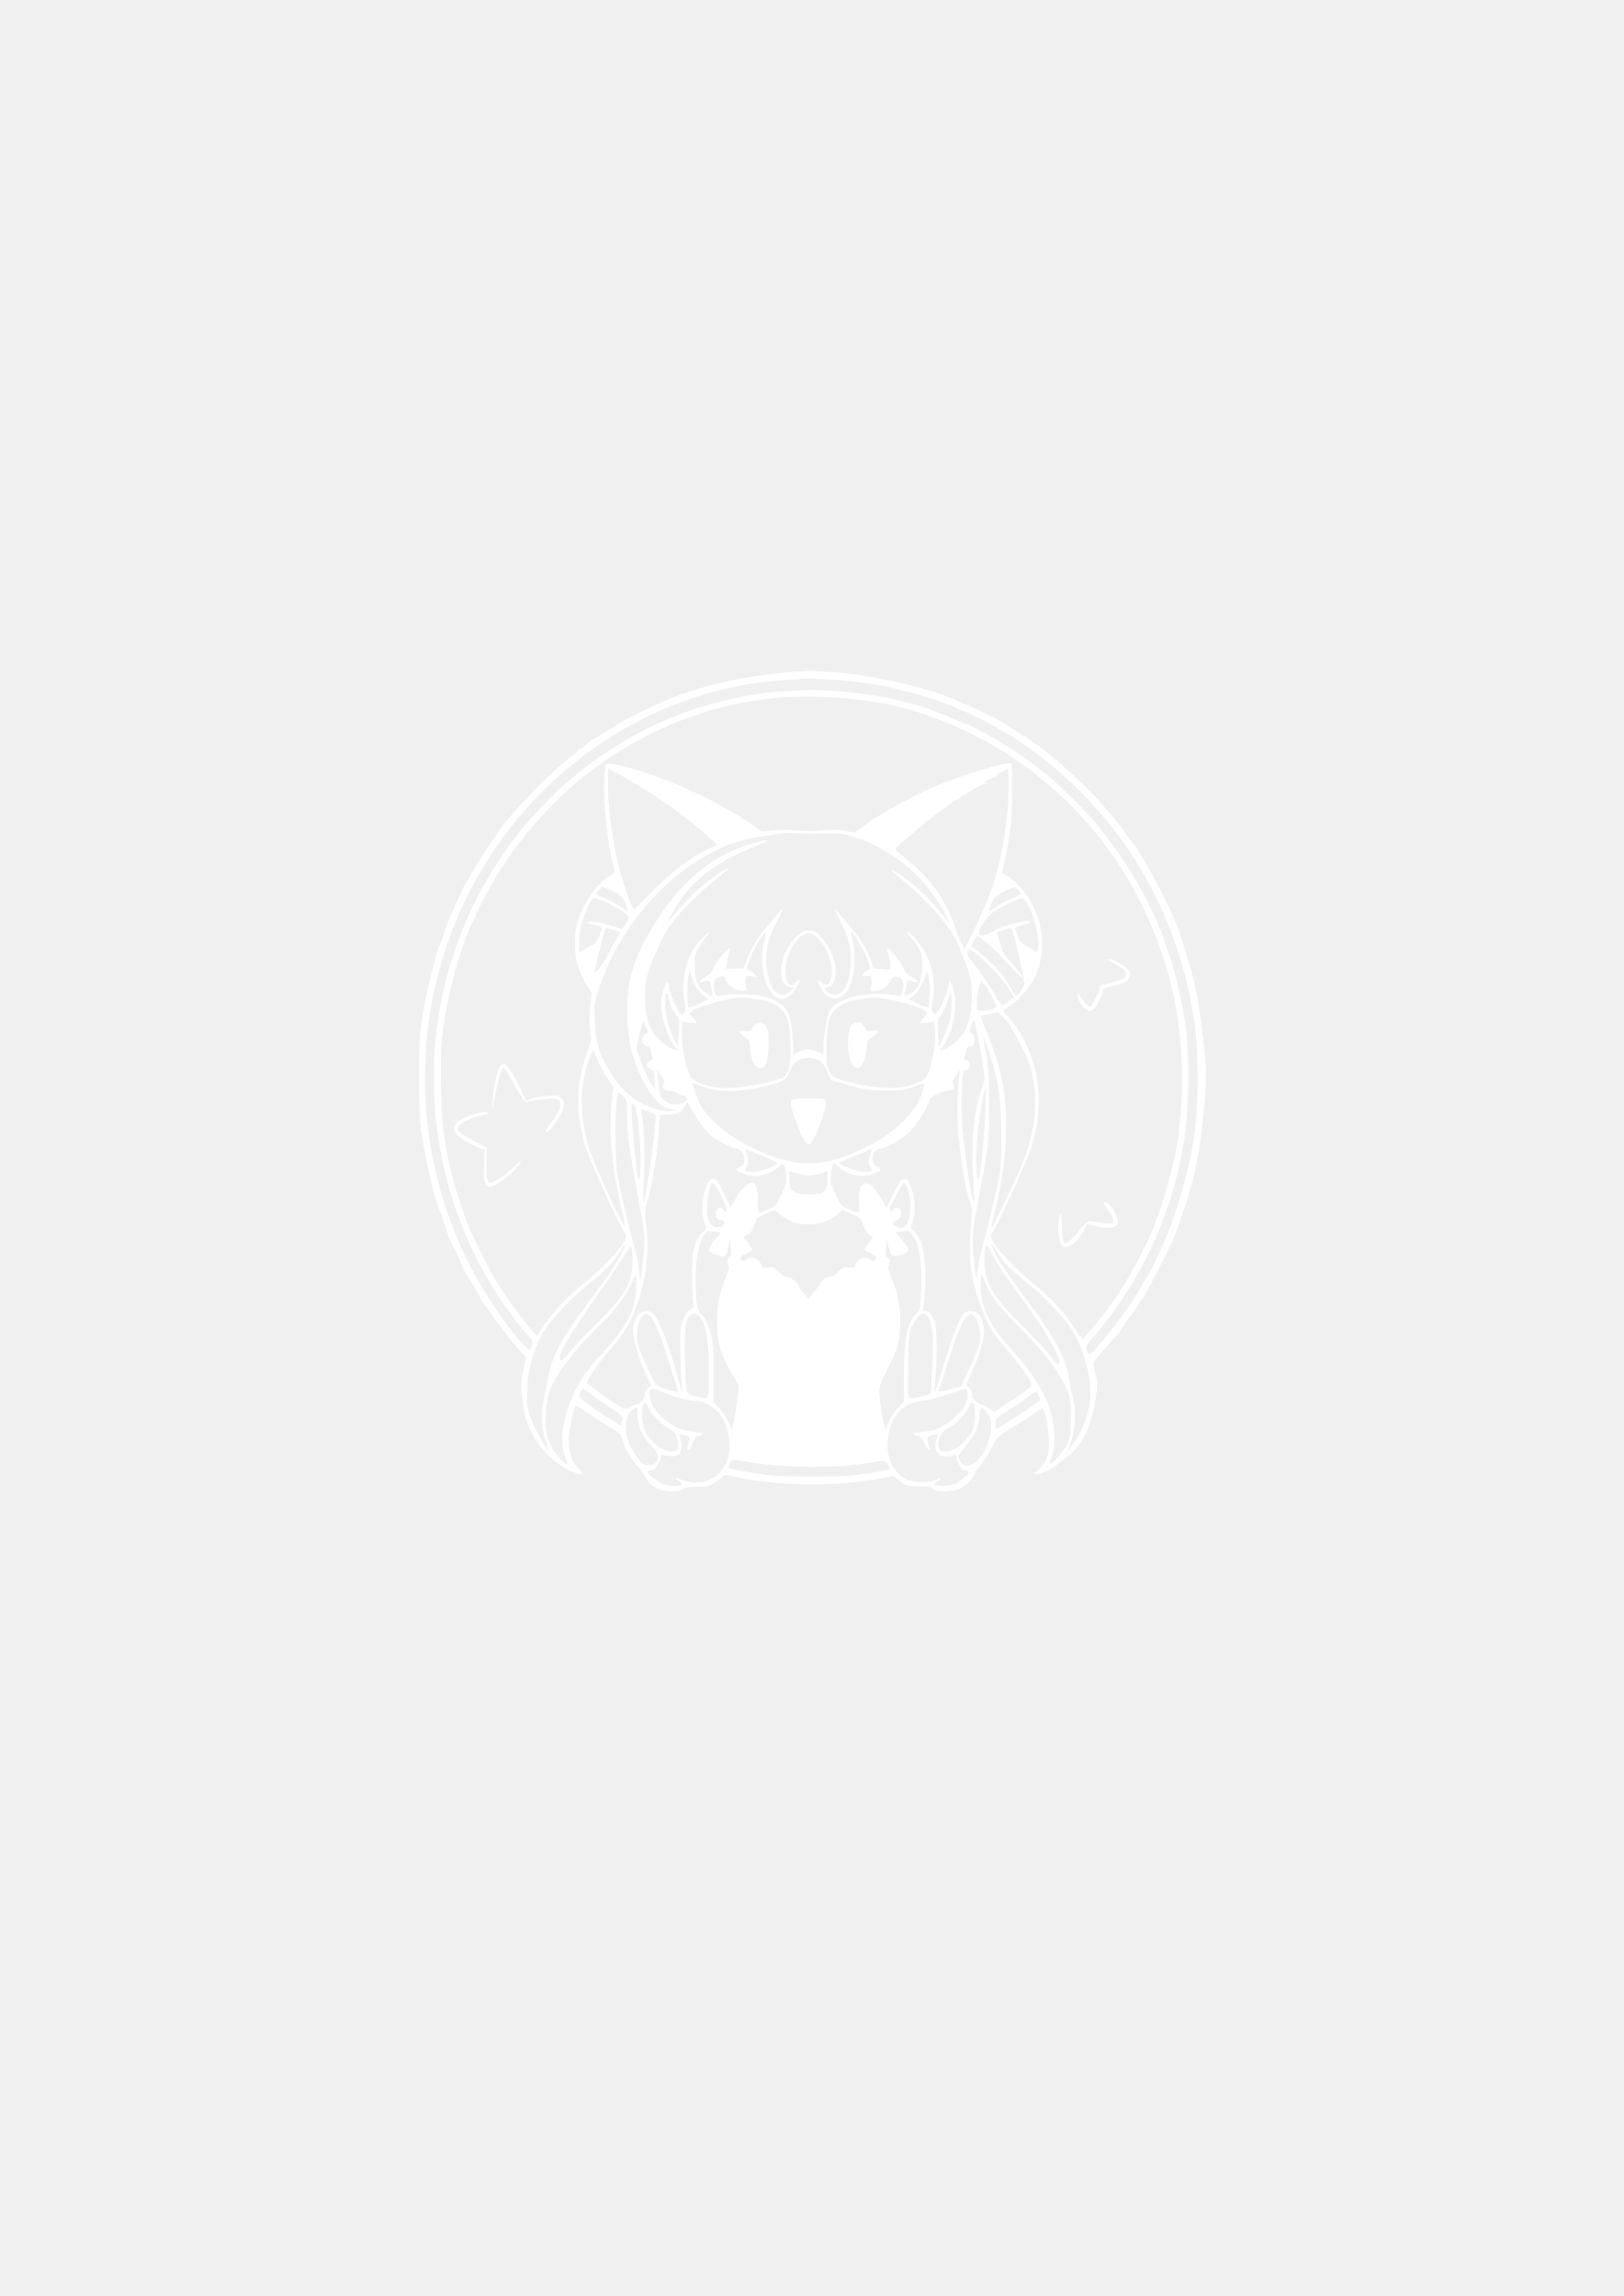
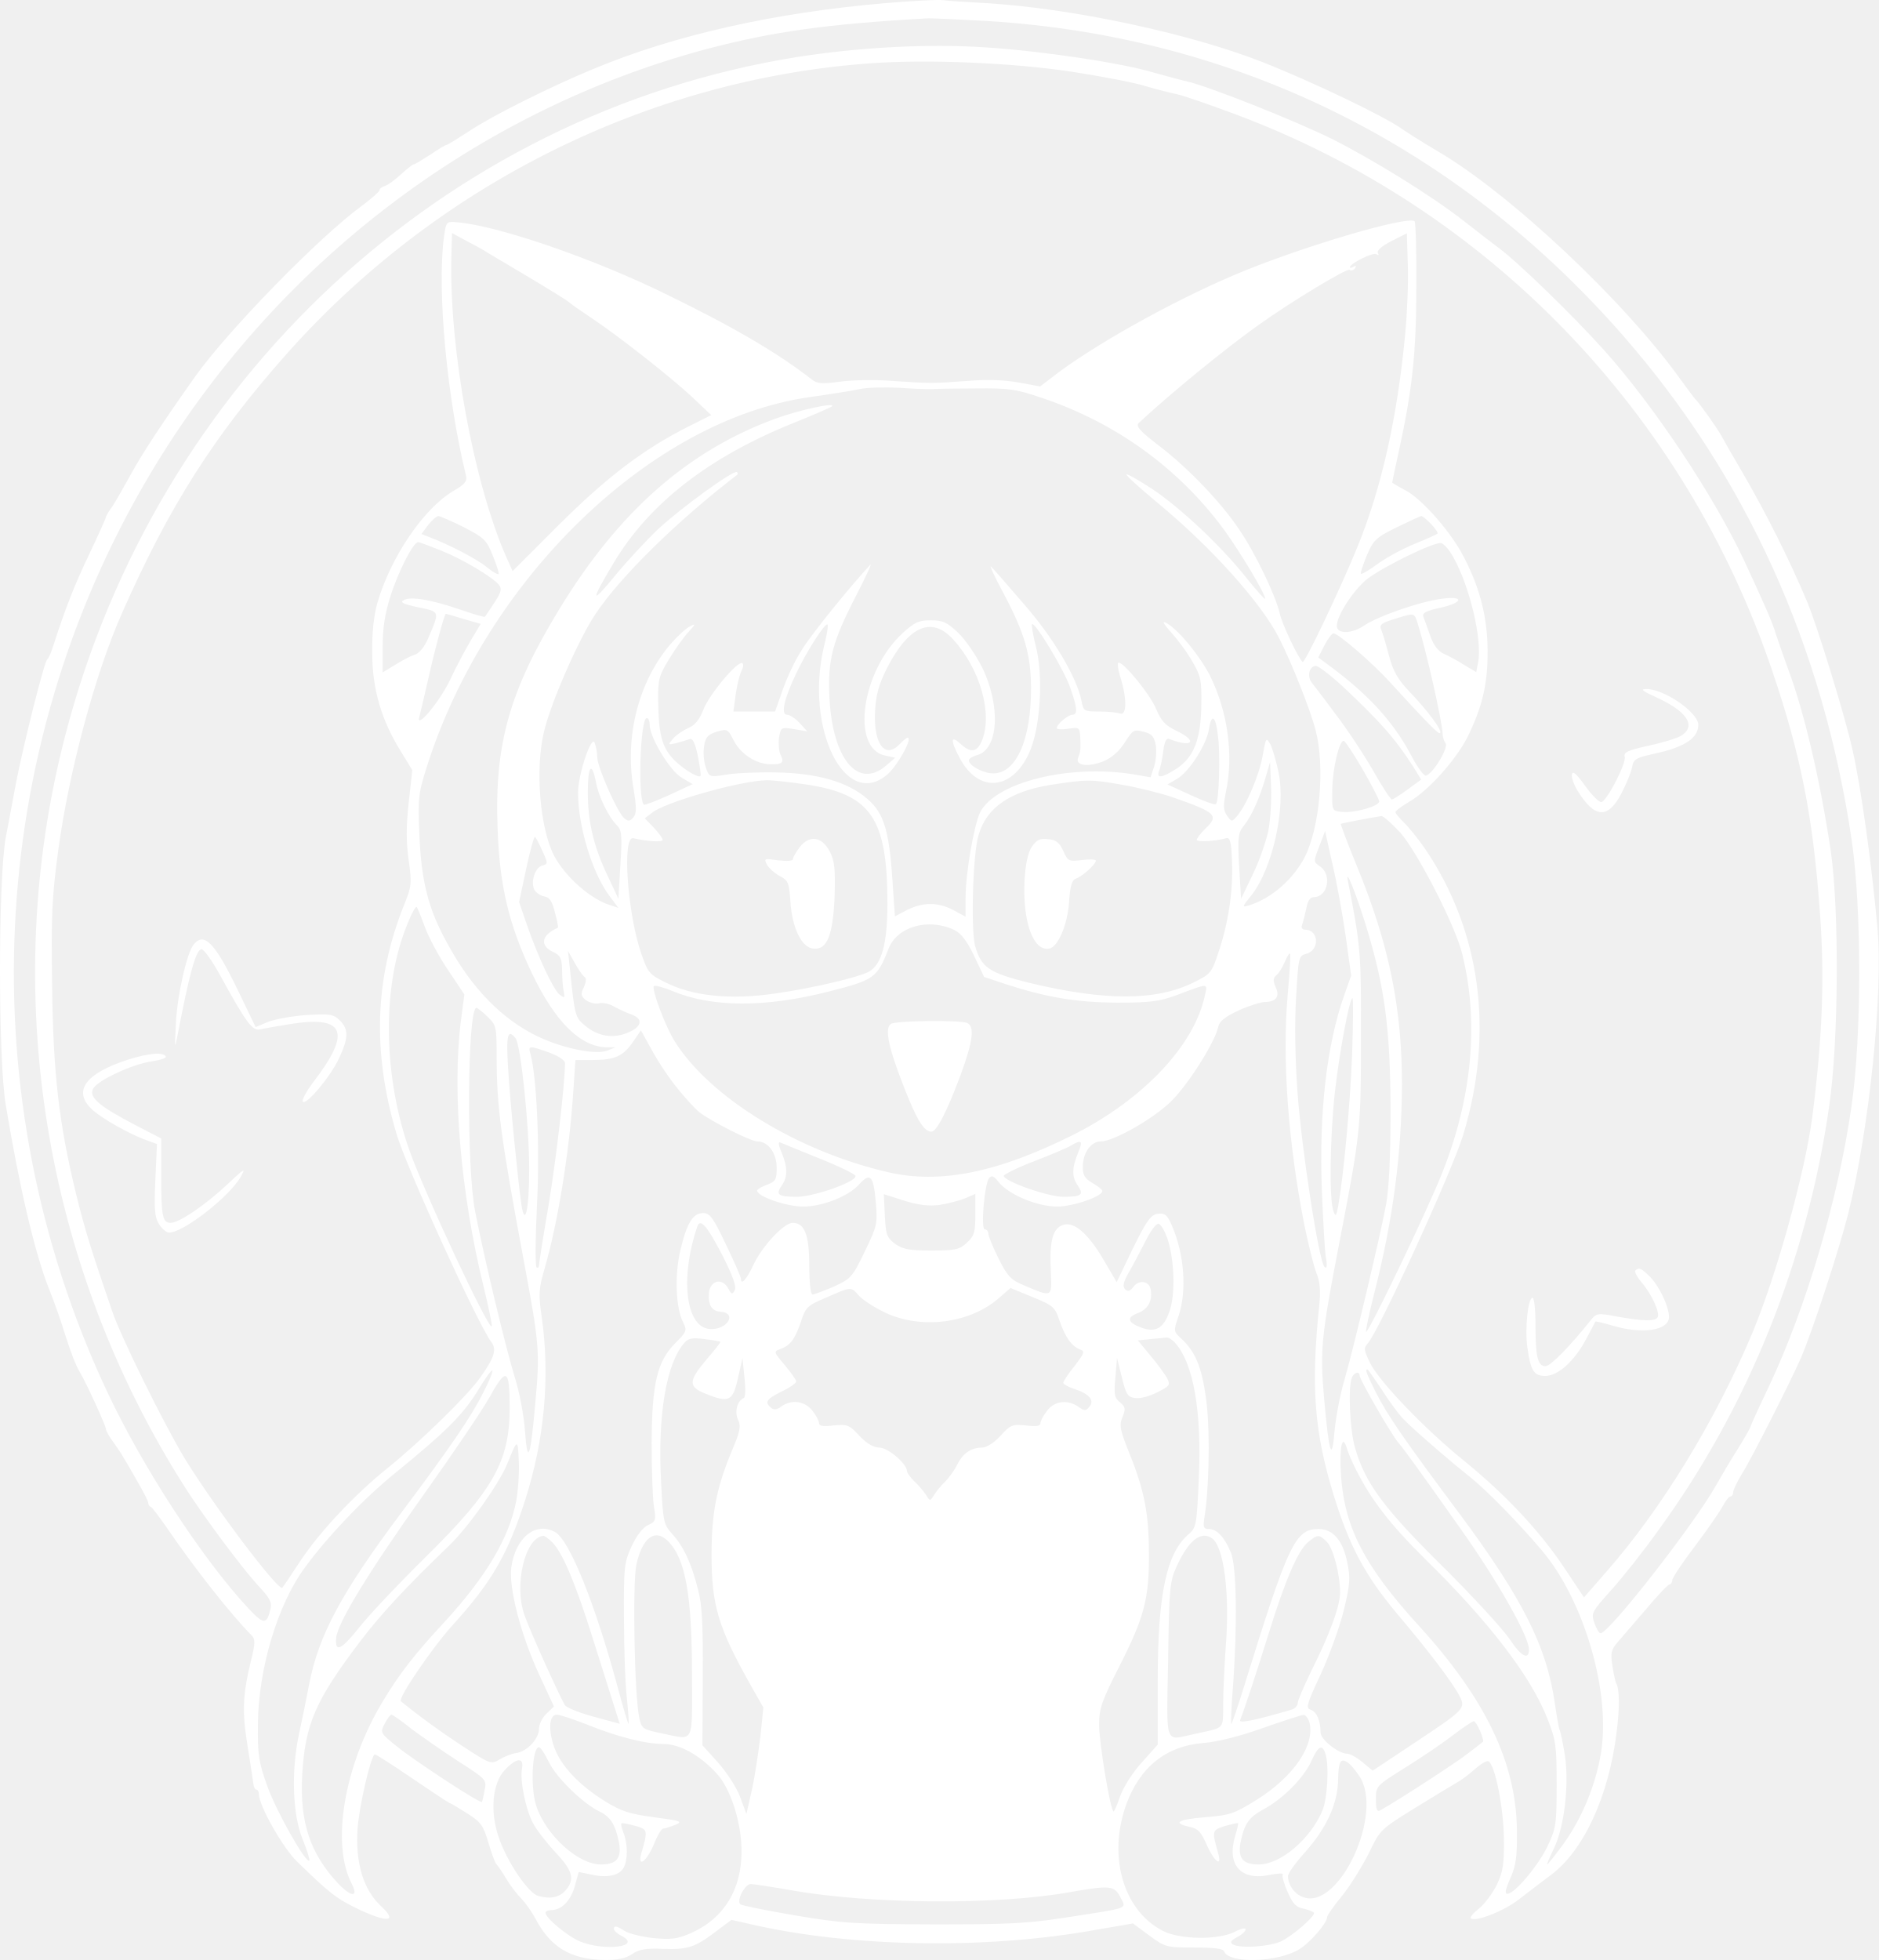
- <svg xmlns="http://www.w3.org/2000/svg" id="svg8" version="1.1" viewBox="0 0 210 297" height="297mm" width="210mm">
+ <svg xmlns="http://www.w3.org/2000/svg" id="svg8" version="1.1" viewBox="0 0 101.761 106.147" height="106.147mm" width="101.761mm">
  <defs id="defs2" />
-   <g id="layer1">
+   <g transform="translate(-54.19696,-86.77768)" id="layer1">
    <g style="fill:#ffffff;stroke:none" transform="matrix(0.01763889,0,0,-0.01763889,47.0532,202.0393)" fill="#000000" stroke="none" id="g865">
      <path style="fill:#ffffff;stroke:none" d="m 3125,6525 c -341,-29 -649,-98 -900,-203 c -135,-56 -310,-144 -376,-188 c -37,-24 -69,-44 -72,-44 c -3,0 -26,-13 -50,-30 c -25,-16 -48,-30 -51,-30 c -4,0 -21,-14 -39,-30 c -18,-17 -40,-33 -49,-36 c -10,-3 -18,-9 -18,-14 c 0,-4 -24,-25 -52,-46 c -131,-95 -413,-384 -514,-526 c -104,-147 -163,-237 -199,-303 c -21,-38 -46,-82 -56,-97 c -11,-14 -19,-29 -19,-32 c 0,-3 -23,-54 -51,-113 c -45,-94 -73,-165 -111,-283 c -6,-19 -14,-37 -18,-40 c -9,-6 -74,-266 -96,-380 c -8,-41 -21,-115 -31,-165 c -24,-128 -24,-686 0,-825 c 43,-257 88,-448 131,-559 c 19,-47 41,-111 50,-141 c 19,-60 33,-96 47,-120 c 19,-31 79,-163 79,-172 c 0,-6 10,-24 23,-41 c 12,-17 27,-39 32,-49 c 6,-9 25,-42 42,-72 c 18,-31 33,-60 33,-65 c 0,-5 3,-11 8,-13 c 4,-1 27,-32 52,-68 c 88,-128 193,-261 258,-327 c 11,-11 11,-24 -2,-76 c -26,-107 -28,-157 -11,-262 c 9,-55 17,-108 18,-117 c 1,-10 5,-18 9,-18 c 4,0 8,-6 8,-14 c 0,-35 73,-164 117,-207 c 103,-100 120,-113 190,-147 c 90,-42 120,-38 68,10 c -54,51 -79,131 -72,238 c 5,68 38,213 52,228 c 2,2 52,-30 112,-71 c 59,-40 113,-76 118,-78 c 6,-2 31,-17 56,-33 c 41,-26 48,-36 64,-90 c 10,-34 21,-63 25,-66 c 3,-3 17,-22 29,-43 c 13,-22 34,-49 47,-62 c 12,-12 32,-40 43,-61 c 46,-87 106,-124 207,-127 c 45,-1 69,4 90,18 c 22,15 44,18 94,16 c 77,-3 100,5 163,53 l 48,36 l 62,-14 c 300,-69 704,-77 1032,-21 l 139,24 l 50,-37 c 49,-36 53,-37 138,-37 c 60,0 89,-3 92,-12 c 15,-38 165,-34 231,7 c 33,20 85,80 85,98 c 0,5 21,36 48,68 c 26,33 62,92 81,130 c 33,69 35,72 137,135 c 57,35 116,71 130,79 c 15,8 41,27 58,43 c 17,15 35,26 41,24 c 20,-7 47,-141 48,-237 c 1,-80 -3,-103 -22,-143 c -13,-26 -37,-58 -54,-72 c -17,-13 -29,-27 -26,-30 c 13,-13 102,22 147,57 c 26,20 70,54 97,74 c 102,74 180,243 204,439 c 10,78 9,133 -1,151 c -3,5 -8,30 -12,55 c -6,38 -3,49 15,70 c 11,13 51,59 87,101 c 36,43 69,78 74,78 c 4,0 8,6 8,13 c 0,7 32,55 71,106 c 39,52 77,107 85,123 c 8,15 18,28 23,28 c 4,0 8,6 8,13 c 0,6 11,30 25,53 c 27,41 152,288 183,359 c 35,81 116,328 145,442 c 65,262 108,679 90,879 c -18,200 -51,434 -76,544 c -23,105 -108,380 -139,455 c -54,129 -126,272 -196,393 c -30,51 -61,105 -69,120 c -14,25 -68,101 -80,112 c -3,3 -23,30 -45,60 c -171,239 -523,570 -745,700 c -41,24 -90,55 -109,68 c -52,38 -273,144 -427,205 c -225,89 -592,167 -854,182 c -58,3 -116,7 -130,9 c -14,2 -92,-2 -175,-9 z m 312,-55 c 765,-47 1441,-381 1952,-966 c 378,-432 614,-954 702,-1549 c 31,-214 31,-602 -1,-820 c -41,-284 -138,-613 -254,-859 c -31,-65 -56,-120 -56,-122 c 0,-3 -17,-33 -38,-67 c -22,-34 -51,-84 -67,-112 c -65,-117 -329,-455 -355,-455 c -5,0 -13,14 -19,31 c -11,31 -8,35 53,103 c 35,39 100,121 144,183 c 276,379 456,828 524,1302 c 29,200 31,597 5,781 c -32,215 -82,431 -133,565 c -14,39 -30,85 -36,103 c -9,33 -37,96 -98,227 c -94,200 -276,473 -429,644 c -97,108 -265,271 -326,316 c -22,16 -69,53 -105,81 c -97,76 -273,185 -401,250 c -114,57 -389,166 -451,179 c -18,4 -62,16 -98,26 c -98,30 -346,67 -518,78 c -178,12 -393,0 -582,-30 c -1081,-174 -1963,-993 -2245,-2084 c -203,-782 -67,-1626 370,-2310 c 57,-89 172,-243 222,-298 c 38,-40 44,-53 38,-75 c -11,-46 -21,-45 -66,3 c -143,153 -329,439 -438,673 c -420,900 -371,1957 132,2806 c 382,646 1001,1120 1712,1310 c 201,53 369,77 675,94 c 14,1 98,-3 187,-8 z m 261,-156 c 90,-14 191,-33 225,-44 c 34,-10 78,-21 97,-25 c 19,-4 97,-31 175,-60 c 779,-290 1384,-916 1653,-1713 c 87,-257 125,-447 146,-747 c 14,-196 7,-378 -24,-620 c -23,-173 -110,-486 -184,-663 c -114,-271 -280,-542 -449,-734 l -68,-78 l -62,93 c -75,112 -180,224 -307,327 c -122,99 -259,242 -288,300 c -19,39 -20,46 -7,60 c 34,37 260,531 293,640 c 96,316 54,627 -118,880 c -21,30 -50,66 -64,79 c -14,14 -26,28 -26,32 c 0,4 20,19 44,33 c 58,34 140,126 176,195 c 47,95 64,166 63,271 c -1,105 -26,199 -81,299 c -41,73 -125,167 -173,191 c -21,11 -39,22 -39,23 c 0,2 9,44 20,94 c 42,193 54,303 54,505 c 1,108 -2,199 -5,203 c -20,19 -361,-82 -559,-167 c -194,-83 -436,-219 -553,-311 l -38,-29 l -65,12 c -44,8 -97,10 -158,5 c -107,-8 -114,-8 -231,0 c -49,4 -121,3 -158,-2 c -59,-8 -72,-7 -90,7 c -104,81 -239,160 -442,259 c -225,111 -519,212 -645,223 c -35,3 -35,3 -42,-47 c -21,-162 9,-490 68,-731 c 4,-17 -4,-27 -39,-47 c -90,-53 -192,-202 -233,-343 c -11,-38 -17,-92 -16,-154 c 0,-111 28,-206 87,-301 l 36,-59 l -11,-100 c -8,-72 -8,-122 0,-177 c 10,-71 9,-80 -15,-139 c -89,-223 -97,-449 -23,-699 c 30,-103 249,-583 291,-640 c 18,-23 11,-47 -32,-108 c -37,-54 -184,-198 -286,-280 c -102,-82 -211,-198 -271,-290 c -26,-40 -49,-74 -52,-77 c -11,-14 -212,253 -300,397 c -63,104 -197,375 -223,453 c -63,184 -82,244 -109,353 c -54,220 -72,376 -75,647 c -3,211 -1,268 19,415 c 33,242 114,545 197,730 c 144,326 280,539 499,787 c 462,523 1112,848 1795,898 c 178,13 439,2 623,-26 z m -1798,-554 c 8,-5 66,-39 128,-76 c 62,-37 119,-72 125,-78 c 7,-6 37,-27 67,-47 c 79,-52 246,-183 312,-245 l 57,-54 l -68,-34 c -141,-71 -252,-156 -399,-302 l -143,-143 l -21,47 c -99,228 -174,635 -167,918 l 2,73 l 46,-25 c 25,-13 53,-28 61,-34 z m 2820,-250 c -24,-257 -73,-474 -146,-653 c -53,-130 -163,-361 -169,-355 c -15,14 -64,119 -70,148 c -11,52 -76,188 -125,259 c -57,85 -156,188 -246,257 c -60,46 -72,60 -62,70 c 92,86 261,225 368,301 c 99,71 270,174 279,169 c 5,-4 13,-1 17,5 c 4,8 3,9 -4,5 c -7,-4 -12,-5 -12,-2 c 0,11 71,47 81,40 c 8,-4 9,-3 5,4 c -4,7 12,21 41,36 l 48,24 l 3,-97 c 2,-53 -2,-148 -8,-211 z m -1450,-170 c 14,1 75,2 135,2 c 98,1 120,-2 202,-30 c 227,-77 418,-216 556,-403 c 52,-72 127,-197 127,-213 c 0,-4 -27,26 -59,66 c -80,100 -201,213 -289,272 c -40,26 -75,46 -78,44 c -2,-3 40,-41 94,-86 c 165,-136 319,-307 375,-417 c 38,-75 96,-220 112,-283 c 29,-112 13,-298 -34,-390 c -35,-67 -102,-126 -170,-147 c -23,-7 -23,-6 7,31 c 65,83 106,268 83,377 c -7,34 -18,72 -25,86 c -13,23 -14,21 -24,-36 c -11,-60 -50,-152 -80,-186 c -14,-16 -16,-16 -29,3 c -12,17 -12,30 -4,71 c 25,114 6,250 -49,360 c -32,62 -98,142 -134,161 c -14,7 -8,-3 15,-29 c 20,-22 50,-62 65,-89 c 26,-44 29,-58 28,-130 c -1,-107 -22,-163 -74,-198 c -46,-30 -65,-33 -56,-9 c 4,9 10,37 13,61 c 4,32 10,42 20,37 c 71,-27 87,-6 20,26 c -34,16 -47,31 -62,67 c -18,44 -98,142 -115,142 c -5,0 -2,-21 6,-47 c 20,-65 19,-117 -2,-109 c -9,3 -37,6 -64,6 c -46,0 -48,1 -54,32 c -14,72 -86,194 -177,298 c -50,58 -95,110 -101,115 c -6,6 12,-33 40,-85 c 64,-121 82,-185 83,-285 c 1,-160 -45,-265 -116,-265 c -31,0 -75,24 -75,40 c 0,5 11,12 25,16 c 66,17 74,150 16,269 c -19,38 -52,86 -74,107 c -34,32 -47,38 -84,38 c -37,0 -50,-6 -88,-41 c -124,-115 -158,-351 -53,-374 l 32,-7 l -28,-24 c -86,-74 -164,19 -174,207 c -6,119 9,174 84,319 c 30,58 48,98 41,90 c -59,-63 -179,-211 -208,-258 c -21,-31 -47,-87 -60,-124 l -24,-68 h -64 h -64 l 7,52 c 4,28 12,60 17,71 c 6,10 8,22 4,25 c -12,12 -102,-95 -120,-142 c -12,-31 -26,-48 -45,-56 c -16,-7 -37,-21 -47,-32 c -18,-21 -18,-21 9,-15 c 14,4 32,9 40,12 c 10,4 17,-10 26,-52 c 6,-31 10,-58 8,-61 c -8,-8 -65,29 -89,58 c -31,36 -40,78 -41,175 c -1,62 3,76 33,125 c 18,30 45,68 60,84 c 23,25 23,27 4,17 c -12,-6 -38,-30 -58,-53 c -99,-115 -142,-283 -115,-443 c 10,-60 10,-78 0,-90 c -10,-12 -16,-13 -28,-3 c -21,18 -82,155 -83,187 c 0,14 -4,35 -8,45 c -10,25 -51,-98 -51,-153 c 0,-104 44,-248 97,-318 l 27,-36 l -24,8 c -61,18 -140,88 -174,153 c -43,84 -58,264 -31,378 c 20,88 107,287 159,364 c 75,113 251,286 435,427 c 2,2 2,5 -1,8 c -8,9 -171,-109 -242,-175 c -38,-36 -98,-101 -134,-145 c -73,-89 -74,-78 -4,39 c 109,184 293,327 554,432 c 62,25 115,48 118,51 c 12,13 -101,-11 -174,-38 c -268,-98 -481,-285 -663,-584 c -154,-252 -200,-416 -190,-675 c 6,-176 35,-296 106,-445 c 71,-148 148,-224 228,-226 h 28 l -25,-10 c -35,-14 -134,6 -211,42 c -112,53 -207,150 -282,290 c -57,103 -78,188 -84,326 c -5,113 -4,129 21,208 c 181,579 689,1071 1176,1140 c 63,9 133,20 155,25 c 22,5 76,6 120,4 c 44,-3 91,-5 105,-4 z m -1441,-424 c 62,-32 70,-39 89,-87 c 12,-29 20,-54 18,-57 c -3,-2 -19,7 -36,21 c -27,23 -114,69 -178,93 l -23,9 l 21,28 c 12,15 26,27 31,27 c 5,0 40,-15 78,-34 z m 2971,9 c 13,-14 22,-27 19,-29 c -2,-2 -32,-16 -67,-30 c -35,-14 -86,-41 -114,-61 c -27,-20 -52,-35 -54,-32 c -2,2 6,27 18,56 c 20,47 28,55 91,86 c 39,19 73,35 77,35 c 3,0 17,-11 30,-25 z m -3040,-81 c 67,-27 157,-81 177,-105 c 10,-12 7,-23 -14,-55 c -14,-21 -27,-41 -29,-43 c -2,-2 -36,8 -76,22 c -91,31 -152,41 -173,29 c -13,-7 -2,-12 44,-22 c 68,-14 67,-11 30,-97 c -11,-25 -26,-44 -41,-49 c -13,-4 -40,-18 -60,-31 l -38,-23 v 79 c 0,57 7,102 24,155 c 24,76 70,166 85,166 c 4,0 36,-12 71,-26 z m 3107,-19 c 51,-89 90,-256 77,-323 l -6,-31 l -37,22 c -20,13 -48,28 -62,34 c -18,8 -32,26 -42,55 c -8,24 -18,50 -21,58 c -5,12 6,19 54,29 c 70,16 71,37 1,27 c -67,-9 -194,-53 -237,-82 c -38,-26 -84,-27 -84,-1 c 0,33 54,114 96,146 c 55,40 203,112 224,108 c 8,-1 25,-20 37,-42 z m -3038,-191 l 52,-15 l -31,-52 c -17,-29 -46,-83 -64,-122 c -33,-68 -106,-154 -93,-110 c 3,11 15,63 27,115 c 22,98 50,200 54,200 c 1,0 26,-7 55,-16 z m 2930,-16 c 26,-83 75,-300 76,-338 c 0,-8 4,-21 9,-28 c 9,-14 -38,-92 -60,-99 c -6,-2 -26,25 -44,59 c -53,101 -125,182 -240,269 l -47,35 l 19,37 c 10,20 23,37 28,37 c 14,0 120,-91 174,-151 c 120,-131 149,-160 153,-155 c 8,7 -39,70 -95,128 c -35,37 -49,61 -62,110 c -9,35 -20,71 -24,80 c -6,14 1,20 41,32 c 64,20 60,20 72,-16 z m -1824,-69 c -59,-251 65,-502 194,-393 c 29,24 75,104 65,113 c -2,3 -14,-6 -25,-18 c -46,-49 -82,-2 -77,100 c 3,51 11,81 37,133 c 67,130 138,160 204,86 c 82,-90 121,-228 87,-310 c -15,-36 -35,-38 -67,-8 c -28,26 -30,10 -3,-41 c 59,-117 171,-104 221,26 c 30,80 37,226 15,312 c -9,35 -14,66 -12,69 c 9,8 98,-139 117,-194 c 22,-62 24,-84 7,-84 c -13,0 -48,-29 -48,-41 c 0,-4 16,-5 35,-2 c 33,5 35,4 37,-23 c 2,-40 1,-47 -6,-65 c -11,-25 29,-31 77,-12 c 26,11 48,30 66,58 c 24,38 28,41 57,33 c 26,-6 33,-15 38,-41 c 3,-18 1,-48 -5,-66 l -11,-33 l -52,9 c -198,32 -423,-24 -471,-116 c -19,-38 -45,-188 -45,-262 v -59 l -37,20 c -47,25 -93,25 -142,1 l -38,-20 l -7,102 c -10,159 -26,215 -78,259 c -60,52 -153,79 -282,81 c -56,1 -124,-2 -152,-7 c -51,-8 -51,-8 -62,23 c -6,17 -8,46 -5,64 c 4,28 11,36 39,45 c 32,9 34,9 52,-27 c 22,-42 68,-72 112,-73 c 37,-1 44,5 32,29 c -5,10 -7,33 -5,52 c 6,33 6,33 46,27 l 41,-7 l -24,26 c -13,14 -30,25 -38,25 c -20,0 -10,48 28,127 c 31,66 89,157 96,150 c 3,-2 -2,-33 -11,-68 z m 1592,-121 c 116,-109 162,-161 216,-245 l 26,-42 l -41,-30 c -23,-17 -45,-31 -49,-31 c -4,0 -31,41 -59,91 c -29,50 -80,127 -114,171 c -33,45 -67,89 -74,98 c -14,20 -6,50 14,50 c 7,0 44,-28 81,-62 z m -2127,-119 c 0,-38 62,-141 98,-162 l 34,-20 l -73,-34 c -40,-18 -74,-31 -77,-29 c -19,19 -11,266 9,266 c 5,0 9,-9 9,-21 z m 1745,-34 c 8,-59 3,-200 -6,-209 c -3,-4 -38,9 -77,27 l -72,33 l 29,17 c 37,21 90,104 98,151 c 8,52 21,44 28,-19 z m 444,-102 c 28,-49 51,-93 51,-99 c 0,-15 -78,-37 -116,-32 c -29,3 -29,3 -28,68 c 1,65 21,150 35,150 c 4,0 30,-39 58,-87 z m -289,-188 c -7,-33 -28,-94 -48,-135 l -36,-75 l -6,100 c -5,90 -3,103 15,125 c 24,30 49,87 67,150 l 13,45 l 3,-75 c 2,-41 -2,-102 -8,-135 z m -2065,148 c 8,-44 38,-106 64,-132 c 15,-15 17,-30 11,-122 l -6,-104 l -32,68 c -44,92 -62,167 -62,260 c 0,80 12,96 25,30 z m 645,-7 c 200,-30 250,-103 250,-366 c 0,-124 -18,-187 -57,-209 c -35,-18 -175,-51 -289,-67 c -137,-20 -253,-8 -337,35 c -49,24 -53,30 -74,91 c -42,125 -58,360 -23,351 c 42,-10 90,-13 90,-5 c 0,4 -12,21 -27,37 l -28,29 l 22,17 c 40,33 273,99 353,100 c 19,0 73,-6 120,-13 z m 971,-1 c 46,-8 116,-25 154,-38 c 135,-47 145,-56 100,-98 c -13,-13 -25,-28 -25,-33 c 0,-7 56,-5 90,5 c 12,3 16,-10 18,-70 c 4,-91 -11,-190 -41,-279 c -21,-64 -24,-68 -77,-94 c -115,-57 -272,-57 -505,-1 c -124,31 -147,47 -166,114 c -13,51 -7,283 11,340 c 24,84 97,134 223,154 c 111,17 122,17 218,0 z m 854,-147 c 54,-62 169,-286 190,-372 c 52,-209 31,-442 -62,-674 c -42,-107 -220,-479 -233,-487 c -3,-2 8,53 26,123 c 57,225 83,424 84,637 c 0,233 -39,426 -135,662 c -31,75 -54,137 -53,138 c 3,2 104,21 125,24 c 6,0 32,-23 58,-51 z m -168,-316 l 17,-123 l -22,-62 c -53,-151 -77,-358 -68,-597 c 4,-96 9,-191 13,-210 c 4,-24 2,-32 -5,-25 c -17,16 -71,366 -83,540 c -7,96 -9,211 -4,288 c 7,123 8,127 31,133 c 42,11 39,74 -3,74 c -9,0 -13,6 -10,14 c 3,8 9,31 13,50 c 4,24 12,36 23,36 c 43,0 57,68 20,94 c -21,14 -21,15 -3,62 l 18,47 l 22,-99 c 13,-54 31,-154 41,-222 z m -2466,259 c 17,-38 17,-39 -1,-44 c -23,-6 -37,-54 -23,-76 c 6,-9 19,-17 30,-19 c 15,-2 24,-15 32,-49 c 7,-25 11,-46 9,-47 c -50,-22 -57,-54 -15,-74 c 23,-11 27,-19 28,-55 c 0,-23 2,-53 5,-66 c 4,-21 3,-22 -13,-10 c -20,17 -66,116 -100,214 l -24,70 l 22,103 c 12,56 24,100 27,97 c 3,-2 13,-22 23,-44 z m 2529,-230 c 57,-187 74,-312 75,-561 c 0,-150 -5,-248 -14,-295 c -20,-105 -99,-438 -127,-535 c -14,-46 -27,-118 -31,-159 c -8,-99 -17,-70 -32,99 c -13,148 -9,189 44,465 c 69,356 69,363 69,645 c 1,262 -1,280 -40,480 c -9,46 25,-39 56,-139 z m -2891,-1 c 12,-33 44,-93 72,-134 l 50,-75 l -11,-83 c -27,-218 0,-529 70,-814 c 16,-65 27,-120 25,-122 c -10,-11 -209,415 -254,544 c -73,209 -82,455 -24,639 c 16,50 40,105 47,105 c 2,0 13,-27 25,-60 z m 1627,-11 c 20,-10 39,-34 60,-79 l 31,-65 l 69,-23 c 124,-40 214,-55 339,-56 c 101,0 130,4 180,22 c 104,39 98,39 90,1 c -32,-154 -190,-321 -405,-429 c -232,-116 -410,-152 -570,-114 c -276,64 -545,229 -653,401 c -29,46 -72,161 -64,170 c 4,3 30,-4 59,-16 c 120,-50 285,-50 477,-1 c 141,36 149,41 185,133 c 27,67 122,94 202,56 z m -1136,-144 c 6,-3 5,-15 -2,-31 c -11,-23 -9,-28 7,-41 c 11,-7 29,-12 39,-9 c 11,3 31,-1 45,-9 c 14,-8 38,-19 54,-25 c 38,-13 34,-38 -10,-56 c -45,-19 -92,-12 -132,22 c -30,25 -31,29 -46,174 l -6,55 l 21,-37 c 11,-20 24,-39 30,-43 z m 2159,-56 c -17,-196 1,-452 52,-709 c 12,-58 28,-122 36,-143 c 11,-27 14,-55 9,-100 c -26,-253 -15,-389 44,-582 c 48,-156 96,-247 195,-365 c 99,-117 170,-211 192,-253 c 19,-38 16,-41 -139,-144 l -128,-85 l -31,26 c -17,14 -38,26 -47,26 c -27,0 -82,44 -82,65 c 0,37 -12,64 -30,70 c -16,5 -13,16 30,108 c 26,56 58,144 71,196 c 20,82 21,100 11,149 c -14,68 -44,102 -88,102 c -72,0 -93,-45 -229,-484 c -20,-65 -38,-116 -39,-115 c -2,2 0,54 5,114 c 14,191 11,371 -6,412 c -20,48 -43,73 -68,73 c -16,0 -18,5 -14,33 c 14,80 18,251 8,345 c -12,109 -32,163 -77,205 c -26,24 -26,24 -10,71 c 26,77 18,190 -21,279 c -14,32 -21,37 -42,35 c -22,-3 -34,-19 -77,-106 l -50,-104 l -40,68 c -49,84 -94,122 -129,106 c -29,-13 -38,-53 -33,-146 c 3,-76 5,-75 -85,-37 c -38,16 -49,28 -76,82 c -17,34 -31,68 -31,76 c 0,7 -5,13 -11,13 c -13,0 -1,139 13,157 c 8,10 15,7 29,-11 c 30,-39 119,-76 180,-76 c 49,0 139,31 139,48 c 0,4 -14,15 -30,24 c -24,14 -30,24 -30,50 c 0,43 25,78 55,78 c 40,0 166,72 218,125 c 52,52 132,179 142,224 c 4,20 19,32 63,53 c 31,14 68,26 81,26 c 35,1 47,17 33,46 c -8,19 -8,27 2,36 c 8,6 19,24 26,41 c 7,16 14,28 16,26 c 3,-2 -1,-60 -7,-128 z m 198,-181 c -6,-152 -25,-364 -43,-468 c -6,-30 -8,-32 -14,-15 c -14,32 -11,230 4,366 c 14,124 45,289 54,289 c 3,0 2,-78 -1,-172 z m -2655,115 c 27,-26 28,-31 28,-120 c 0,-157 13,-252 85,-638 c 46,-246 48,-272 34,-426 c -15,-171 -24,-197 -32,-88 c -3,46 -17,120 -31,164 c -27,87 -94,365 -122,510 c -27,134 -24,625 4,625 c 3,0 19,-12 34,-27 z m 584,-221 c 24,-30 54,-62 66,-72 c 38,-29 158,-90 179,-90 c 33,0 59,-36 59,-81 c 0,-36 -3,-42 -30,-52 c -16,-6 -30,-14 -30,-18 c 0,-18 90,-49 141,-49 c 60,0 141,32 173,69 c 33,36 43,26 50,-52 c 6,-71 5,-75 -34,-156 c -38,-79 -43,-83 -95,-107 c -31,-13 -60,-24 -65,-24 c -6,0 -10,38 -10,88 c 0,95 -14,132 -51,132 c -27,0 -94,-72 -121,-130 c -21,-45 -38,-63 -38,-41 c 0,5 -21,53 -46,105 c -39,82 -49,96 -70,96 c -31,0 -50,-30 -70,-115 c -18,-77 -14,-177 9,-221 c 12,-24 11,-28 -24,-63 c -56,-56 -72,-123 -73,-306 c 0,-82 3,-171 7,-196 c 7,-42 6,-46 -18,-57 c -16,-7 -35,-32 -50,-64 c -23,-50 -25,-63 -24,-223 c 0,-93 4,-204 9,-245 c 4,-41 7,-76 5,-78 c -1,-2 -17,50 -34,115 c -70,258 -148,450 -192,474 c -60,32 -121,-17 -134,-109 c -8,-63 29,-207 87,-332 l 44,-95 l -23,-22 c -13,-12 -23,-33 -23,-47 c 0,-30 -37,-70 -71,-74 c -13,-2 -36,-11 -51,-20 c -25,-15 -28,-14 -115,43 c -73,48 -134,93 -187,136 c -10,9 95,163 159,234 c 120,132 169,217 223,385 c 59,185 76,376 51,557 c -11,75 -10,90 9,155 c 40,139 75,354 87,536 l 7,102 h 54 c 67,0 93,12 123,56 l 24,35 l 35,-63 c 19,-35 54,-87 78,-116 z m -498,155 c 16,-19 42,-268 42,-402 c 0,-124 -13,-181 -24,-109 c -10,69 -35,316 -41,422 c -6,99 -1,119 23,89 z m 103,-44 c 30,-11 49,-24 49,-33 c -1,-68 -26,-286 -50,-433 c -17,-98 -30,-183 -30,-188 c 0,-6 -3,-8 -7,-6 c -5,3 -4,90 1,194 c 9,176 -1,391 -20,461 c -8,27 -5,27 57,5 z m 832,-326 c 60,-24 109,-48 109,-53 c 3,-18 -126,-63 -178,-64 c -60,0 -68,6 -49,34 c 19,26 19,57 0,102 c -11,26 -11,35 -2,30 c 6,-3 61,-25 120,-49 z m 792,17 c -19,-46 -19,-74 0,-100 c 19,-28 11,-34 -45,-34 c -47,0 -180,47 -183,64 c -1,4 41,25 93,45 c 52,20 104,42 115,49 c 32,19 36,14 20,-24 z m -425,-159 c 25,4 60,13 78,20 l 32,14 v -63 c 0,-54 -3,-66 -26,-87 c -23,-21 -34,-24 -109,-24 c -69,0 -88,4 -112,21 c -25,19 -28,28 -31,87 l -3,65 l 63,-20 c 45,-14 76,-17 108,-13 z m -667,-154 c 33,-65 44,-97 38,-108 c -7,-14 -10,-13 -20,6 c -18,33 -55,25 -59,-14 c -3,-37 8,-56 36,-58 c 52,-4 20,-56 -32,-53 c -75,3 -94,155 -40,314 c 9,28 30,3 77,-87 z m 1366,53 c 23,-66 26,-178 6,-229 c -18,-50 -43,-63 -87,-46 c -41,15 -44,31 -9,44 c 32,12 46,39 39,74 c -5,25 -37,29 -53,6 c -10,-13 -17,-15 -25,-7 c -8,8 -6,21 9,48 c 12,20 35,64 52,97 c 16,33 35,59 42,56 c 7,-2 18,-21 26,-43 z m -945,-179 c 13,-14 50,-37 82,-52 c 109,-50 255,-32 344,44 l 38,33 l 68,-28 c 64,-26 69,-31 83,-74 c 18,-51 37,-77 63,-87 c 15,-5 13,-11 -17,-50 c -19,-24 -35,-47 -35,-52 c 0,-4 15,-13 34,-19 c 46,-15 63,-35 46,-55 c -11,-13 -15,-13 -33,0 c -33,23 -73,19 -96,-11 c -12,-15 -21,-32 -21,-39 c 0,-9 -13,-11 -45,-7 c -42,4 -47,2 -78,-32 c -19,-21 -43,-36 -56,-36 c -34,0 -59,-17 -77,-53 c -9,-18 -26,-41 -38,-53 c -12,-11 -26,-29 -33,-40 c -12,-19 -12,-19 -24,0 c -7,11 -23,30 -36,42 c -12,12 -23,26 -23,32 c 0,22 -58,72 -85,72 c -17,0 -38,12 -61,36 c -31,34 -37,36 -79,32 c -32,-4 -45,-2 -45,7 c 0,7 -9,24 -21,39 c -23,29 -64,35 -95,12 c -13,-10 -23,-11 -31,-4 c -21,17 -15,27 32,50 c 25,12 45,26 45,31 c 0,5 -16,27 -35,50 c -34,40 -35,42 -15,49 c 32,12 45,29 64,83 c 15,47 20,51 79,76 c 78,34 74,34 101,4 z m -427,-140 c 2,-1 -17,-25 -42,-54 c -56,-66 -57,-84 -5,-105 c 74,-30 85,-24 101,47 l 14,62 l 6,-60 c 4,-34 3,-61 -2,-63 c -20,-8 -29,-41 -18,-66 c 10,-21 7,-36 -20,-99 c -46,-112 -61,-188 -61,-317 c 0,-155 21,-224 121,-401 l 38,-67 l -9,-89 c -6,-48 -17,-122 -26,-163 l -17,-75 l -20,54 c -11,29 -42,76 -68,105 l -47,52 l 1,209 c 1,163 -2,224 -15,271 c -20,80 -45,132 -79,169 c -26,29 -28,36 -34,160 c -11,204 16,365 72,427 c 12,14 25,16 62,11 c 25,-3 47,-7 48,-8 z m 1396,-3 c 57,-63 83,-212 73,-421 c -6,-137 -8,-147 -30,-166 c -69,-58 -96,-184 -96,-452 v -195 l -50,-56 c -29,-32 -56,-76 -66,-104 c -9,-27 -18,-47 -20,-45 c -11,10 -44,213 -44,265 c 0,51 7,72 64,184 c 75,148 90,206 89,343 c 0,121 -14,193 -59,305 c -30,75 -33,88 -22,114 c 10,25 9,31 -8,45 c -17,14 -19,24 -14,76 l 5,60 l 15,-60 c 13,-53 18,-60 42,-63 c 14,-2 45,6 67,18 c 38,19 40,22 30,43 c -7,12 -29,43 -51,69 l -39,47 l 38,4 c 21,2 43,4 49,5 c 6,1 18,-6 27,-16 z m -2124,-153 c -36,-72 -96,-161 -248,-364 c -188,-251 -257,-379 -287,-533 c -8,-43 -22,-111 -31,-152 c -24,-113 -20,-245 11,-322 c 14,-34 23,-64 21,-66 c -10,-11 -102,152 -129,228 c -27,75 -30,97 -29,190 c 1,169 60,367 143,480 c 68,94 184,216 280,293 c 159,130 208,179 256,258 c 20,33 38,58 41,56 c 2,-3 -10,-34 -28,-68 z m 2759,9 c 22,-35 51,-74 64,-88 c 26,-28 140,-127 208,-181 c 52,-42 146,-138 219,-224 c 130,-153 213,-436 182,-623 c -16,-98 -59,-202 -116,-280 c -25,-34 -47,-62 -49,-62 c -2,0 8,23 21,50 c 32,67 47,198 33,287 c -6,37 -13,70 -15,74 c -3,3 -9,40 -15,80 c -25,178 -99,325 -297,591 c -165,221 -217,296 -254,369 c -28,57 -33,69 -25,69 c 2,0 21,-28 44,-62 z m -2678,-56 c 0,-164 -50,-253 -257,-457 c -83,-82 -175,-179 -203,-215 c -57,-71 -76,-81 -73,-36 c 3,46 101,206 270,443 c 87,122 178,256 202,299 c 51,92 61,87 61,-34 z m 2610,99 c 0,-12 98,-182 119,-206 c 15,-17 66,-87 195,-270 c 111,-157 206,-325 206,-365 c 0,-34 -24,-22 -60,33 c -19,28 -111,129 -205,222 c -182,180 -238,256 -269,364 c -16,54 -22,184 -10,215 c 6,17 24,22 24,7 z m -2590,-386 c -22,-112 -91,-229 -216,-366 c -96,-103 -143,-164 -194,-249 c -118,-196 -159,-436 -95,-559 c 22,-43 -1,-42 -42,1 c -86,92 -118,188 -110,333 c 9,156 40,228 178,410 c 64,84 137,163 274,295 c 59,57 154,191 178,251 c 31,77 32,77 35,9 c 2,-36 -2,-92 -8,-125 z m 2580,95 c 47,-93 106,-168 209,-270 c 197,-193 327,-362 378,-493 c 26,-66 28,-83 28,-202 c 0,-120 -2,-134 -27,-187 c -28,-60 -102,-148 -124,-148 c -9,0 -7,12 9,48 c 17,39 21,65 20,147 c -2,207 -97,405 -303,630 c -164,180 -226,299 -237,457 c -6,83 3,134 17,88 c 4,-14 17,-45 30,-70 z m -2469,-221 c 31,-31 71,-125 124,-294 c 26,-82 55,-175 65,-206 l 18,-57 l -81,22 c -44,12 -84,28 -88,36 c -24,44 -110,235 -124,277 c -32,92 2,236 58,242 c 4,1 17,-9 28,-20 z m 355,4 c 54,-54 74,-165 74,-415 c 0,-214 9,-196 -95,-175 c -56,12 -60,14 -67,47 c -15,70 -21,412 -9,470 c 18,83 57,113 97,73 z m 1670,9 c 37,-24 56,-170 43,-332 c -4,-58 -8,-138 -8,-177 c -1,-81 8,-71 -91,-93 c -90,-19 -83,-41 -78,228 c 3,220 5,241 26,287 c 36,79 74,110 108,87 z m 353,-11 c 20,-20 41,-100 41,-156 c 0,-42 -33,-131 -89,-242 c -22,-46 -41,-89 -41,-97 c 0,-8 -8,-17 -17,-20 c -108,-32 -164,-44 -160,-33 c 18,47 52,152 88,267 c 50,162 90,255 121,280 c 29,24 34,24 57,1 z m -2810,-575 c 31,-23 95,-68 143,-99 c 86,-55 88,-57 81,-89 c -3,-18 -7,-34 -8,-36 c -5,-6 -200,122 -257,167 c -56,45 -56,45 -42,73 c 8,15 17,28 21,28 c 4,0 32,-20 62,-44 z m 535,15 c 96,-39 183,-61 238,-61 c 50,0 112,-34 164,-91 c 42,-45 76,-150 76,-237 c 1,-118 -54,-208 -156,-253 c -42,-18 -60,-20 -115,-15 c -36,4 -76,14 -88,22 c -25,16 -33,17 -33,6 c 0,-5 11,-15 25,-22 c 62,-33 -55,-47 -130,-16 c -39,17 -105,72 -105,88 c 0,4 8,8 18,8 c 31,0 59,28 72,73 l 12,44 l 39,-8 c 48,-11 86,-3 99,21 c 13,24 13,72 0,106 c -6,15 -9,28 -7,30 c 2,2 20,-1 41,-7 c 41,-11 41,-13 20,-86 c -12,-45 17,-23 38,27 c 11,28 24,50 29,50 c 4,0 20,5 36,11 c 26,11 20,13 -63,24 c -75,10 -101,18 -151,49 c -82,51 -138,111 -158,171 c -17,53 -13,95 10,95 c 8,0 48,-13 89,-29 z m 2222,5 c 17,-70 -48,-166 -163,-238 c -68,-42 -81,-47 -159,-53 c -84,-7 -100,-18 -44,-30 c 24,-5 34,-16 51,-56 c 22,-49 47,-69 35,-26 c -20,71 -20,72 20,85 c 21,6 39,10 41,9 c 1,-2 -3,-19 -9,-39 c -27,-89 17,-139 106,-120 c 25,5 43,6 40,1 c -3,-5 4,-29 15,-54 c 16,-36 26,-47 51,-51 c 16,-4 30,-10 30,-13 c 0,-13 -64,-68 -99,-86 c -34,-17 -129,-24 -151,-10 c -9,6 -5,12 14,22 c 14,7 26,18 26,24 c 0,5 -15,2 -32,-7 c -51,-27 -172,-25 -224,3 c -121,64 -168,230 -110,389 c 42,114 123,178 236,187 c 41,3 110,20 180,45 c 63,22 121,41 127,41 c 7,1 15,-10 19,-23 z m 524,-26 c 7,-17 11,-32 9,-33 c -2,-2 -24,-19 -49,-38 c -36,-28 -210,-141 -267,-173 c -10,-5 -13,4 -13,34 c 0,41 0,41 91,98 c 50,31 116,76 147,100 c 30,23 59,42 63,42 c 3,0 12,-14 19,-30 z m -2860,-95 c 23,-48 105,-128 157,-153 c 33,-16 48,-40 59,-96 c 8,-47 -8,-66 -56,-66 c -69,0 -168,89 -198,179 c -19,55 -13,181 8,181 c 5,0 18,-20 30,-45 z m 2385,25 c 12,-37 6,-137 -9,-174 c -37,-88 -129,-166 -196,-166 c -48,0 -64,19 -56,66 c 12,59 25,78 70,103 c 59,31 125,97 148,149 c 21,46 33,53 43,22 z m -2467,-45 c -7,-35 10,-122 33,-167 c 11,-21 42,-61 69,-90 c 53,-56 61,-83 33,-116 c -20,-23 -46,-29 -84,-19 c -32,8 -100,109 -124,185 c -26,78 -17,163 20,202 c 36,38 59,40 53,5 z m 2537,17 c 6,-4 21,-21 33,-39 c 79,-113 -61,-416 -172,-373 c -26,9 -46,38 -46,64 c 0,9 23,41 51,72 c 67,75 102,150 103,226 c 1,55 8,67 31,50 z m -1705,-392 c 239,-42 629,-45 850,-5 c 124,22 137,20 155,-15 c 19,-37 31,-32 -155,-61 c -126,-20 -181,-23 -415,-23 c -246,1 -284,3 -430,28 c -88,15 -163,30 -167,34 c -12,12 15,62 32,62 c 8,0 67,-9 130,-20 z" id="path849" />
      <path style="fill:#ffffff;stroke:none" d="m 5490,4394 c 95,-43 125,-88 78,-118 c -13,-8 -58,-22 -101,-31 c -63,-14 -77,-20 -73,-34 c 6,-18 -53,-133 -71,-139 c -7,-2 -29,20 -50,49 c -27,38 -39,48 -41,36 c -2,-9 6,-32 17,-50 c 52,-84 92,-88 133,-12 c 15,28 30,64 34,81 c 5,28 10,31 67,44 c 94,20 137,48 137,89 c 0,38 -106,111 -160,110 c -19,0 -12,-6 30,-25 z" id="path851" />
      <path style="fill:#ffffff;stroke:none" d="m 1000,3635 c -21,-25 -51,-156 -55,-245 c -4,-75 -3,-79 5,-35 c 37,193 57,265 74,265 c 7,0 33,-36 57,-80 c 79,-144 99,-172 123,-166 c 12,3 58,11 103,18 c 158,23 176,-29 60,-180 c -22,-29 -36,-56 -32,-60 c 11,-11 84,76 111,133 c 29,62 30,89 3,116 c -20,20 -30,21 -103,17 c -44,-3 -98,-13 -118,-21 l -38,-16 l -54,112 c -71,147 -104,181 -136,142 z" id="path853" />
      <path style="fill:#ffffff;stroke:none" d="m 798,3281 c -131,-42 -171,-97 -110,-153 c 28,-27 119,-78 169,-95 l 30,-11 l -5,-111 c -4,-91 -2,-115 12,-136 c 9,-14 23,-25 30,-25 c 44,0 185,110 220,171 c 17,30 12,27 -41,-23 c -67,-63 -148,-118 -174,-118 c -25,0 -29,20 -29,145 v 114 l -81,42 c -111,58 -142,85 -128,111 c 14,26 122,76 181,84 c 26,4 45,10 42,15 c -8,14 -53,10 -116,-10 z" id="path855" />
      <path style="fill:#ffffff;stroke:none" d="m 5427,2634 c -4,-4 5,-21 20,-38 c 31,-37 56,-93 48,-106 c -8,-13 -44,-12 -123,2 c -63,12 -65,11 -84,-13 c -63,-79 -122,-139 -137,-139 c -24,0 -31,27 -31,128 c 0,45 -4,82 -9,82 c -14,0 -24,-94 -16,-152 c 10,-72 20,-88 55,-88 c 39,0 89,45 125,112 c 15,29 29,54 29,55 c 1,1 24,-4 51,-12 c 91,-28 175,-16 175,26 c 0,31 -28,91 -57,122 c -28,28 -35,31 -46,21 z" id="path857" />
      <path style="fill:#ffffff;stroke:none" d="m 2861,3934 c -11,-15 -21,-31 -21,-37 c 0,-6 -18,-7 -45,-4 c -43,6 -45,6 -35,-13 c 6,-11 23,-26 39,-35 c 26,-13 29,-20 33,-77 c 5,-82 34,-142 70,-146 c 43,-5 61,41 66,163 c 2,82 0,106 -15,135 c -24,46 -62,52 -92,14 z" id="path859" />
      <path style="fill:#ffffff;stroke:none" d="m 3573,3934 c -12,-19 -19,-53 -22,-103 c -6,-128 27,-218 76,-209 c 27,5 57,75 61,146 c 3,47 9,65 21,69 c 20,7 61,44 61,55 c 0,4 -19,5 -42,2 c -41,-5 -44,-4 -58,28 c -12,26 -22,34 -47,36 c -25,3 -35,-2 -50,-24 z" id="path861" />
      <path style="fill:#ffffff;stroke:none" d="m 3141,3391 c -20,-13 -9,-70 39,-192 c 39,-101 62,-139 85,-139 c 16,0 47,60 89,172 c 39,106 45,152 20,162 c -24,9 -217,7 -233,-3 z" id="path863" />
    </g>
  </g>
</svg>
